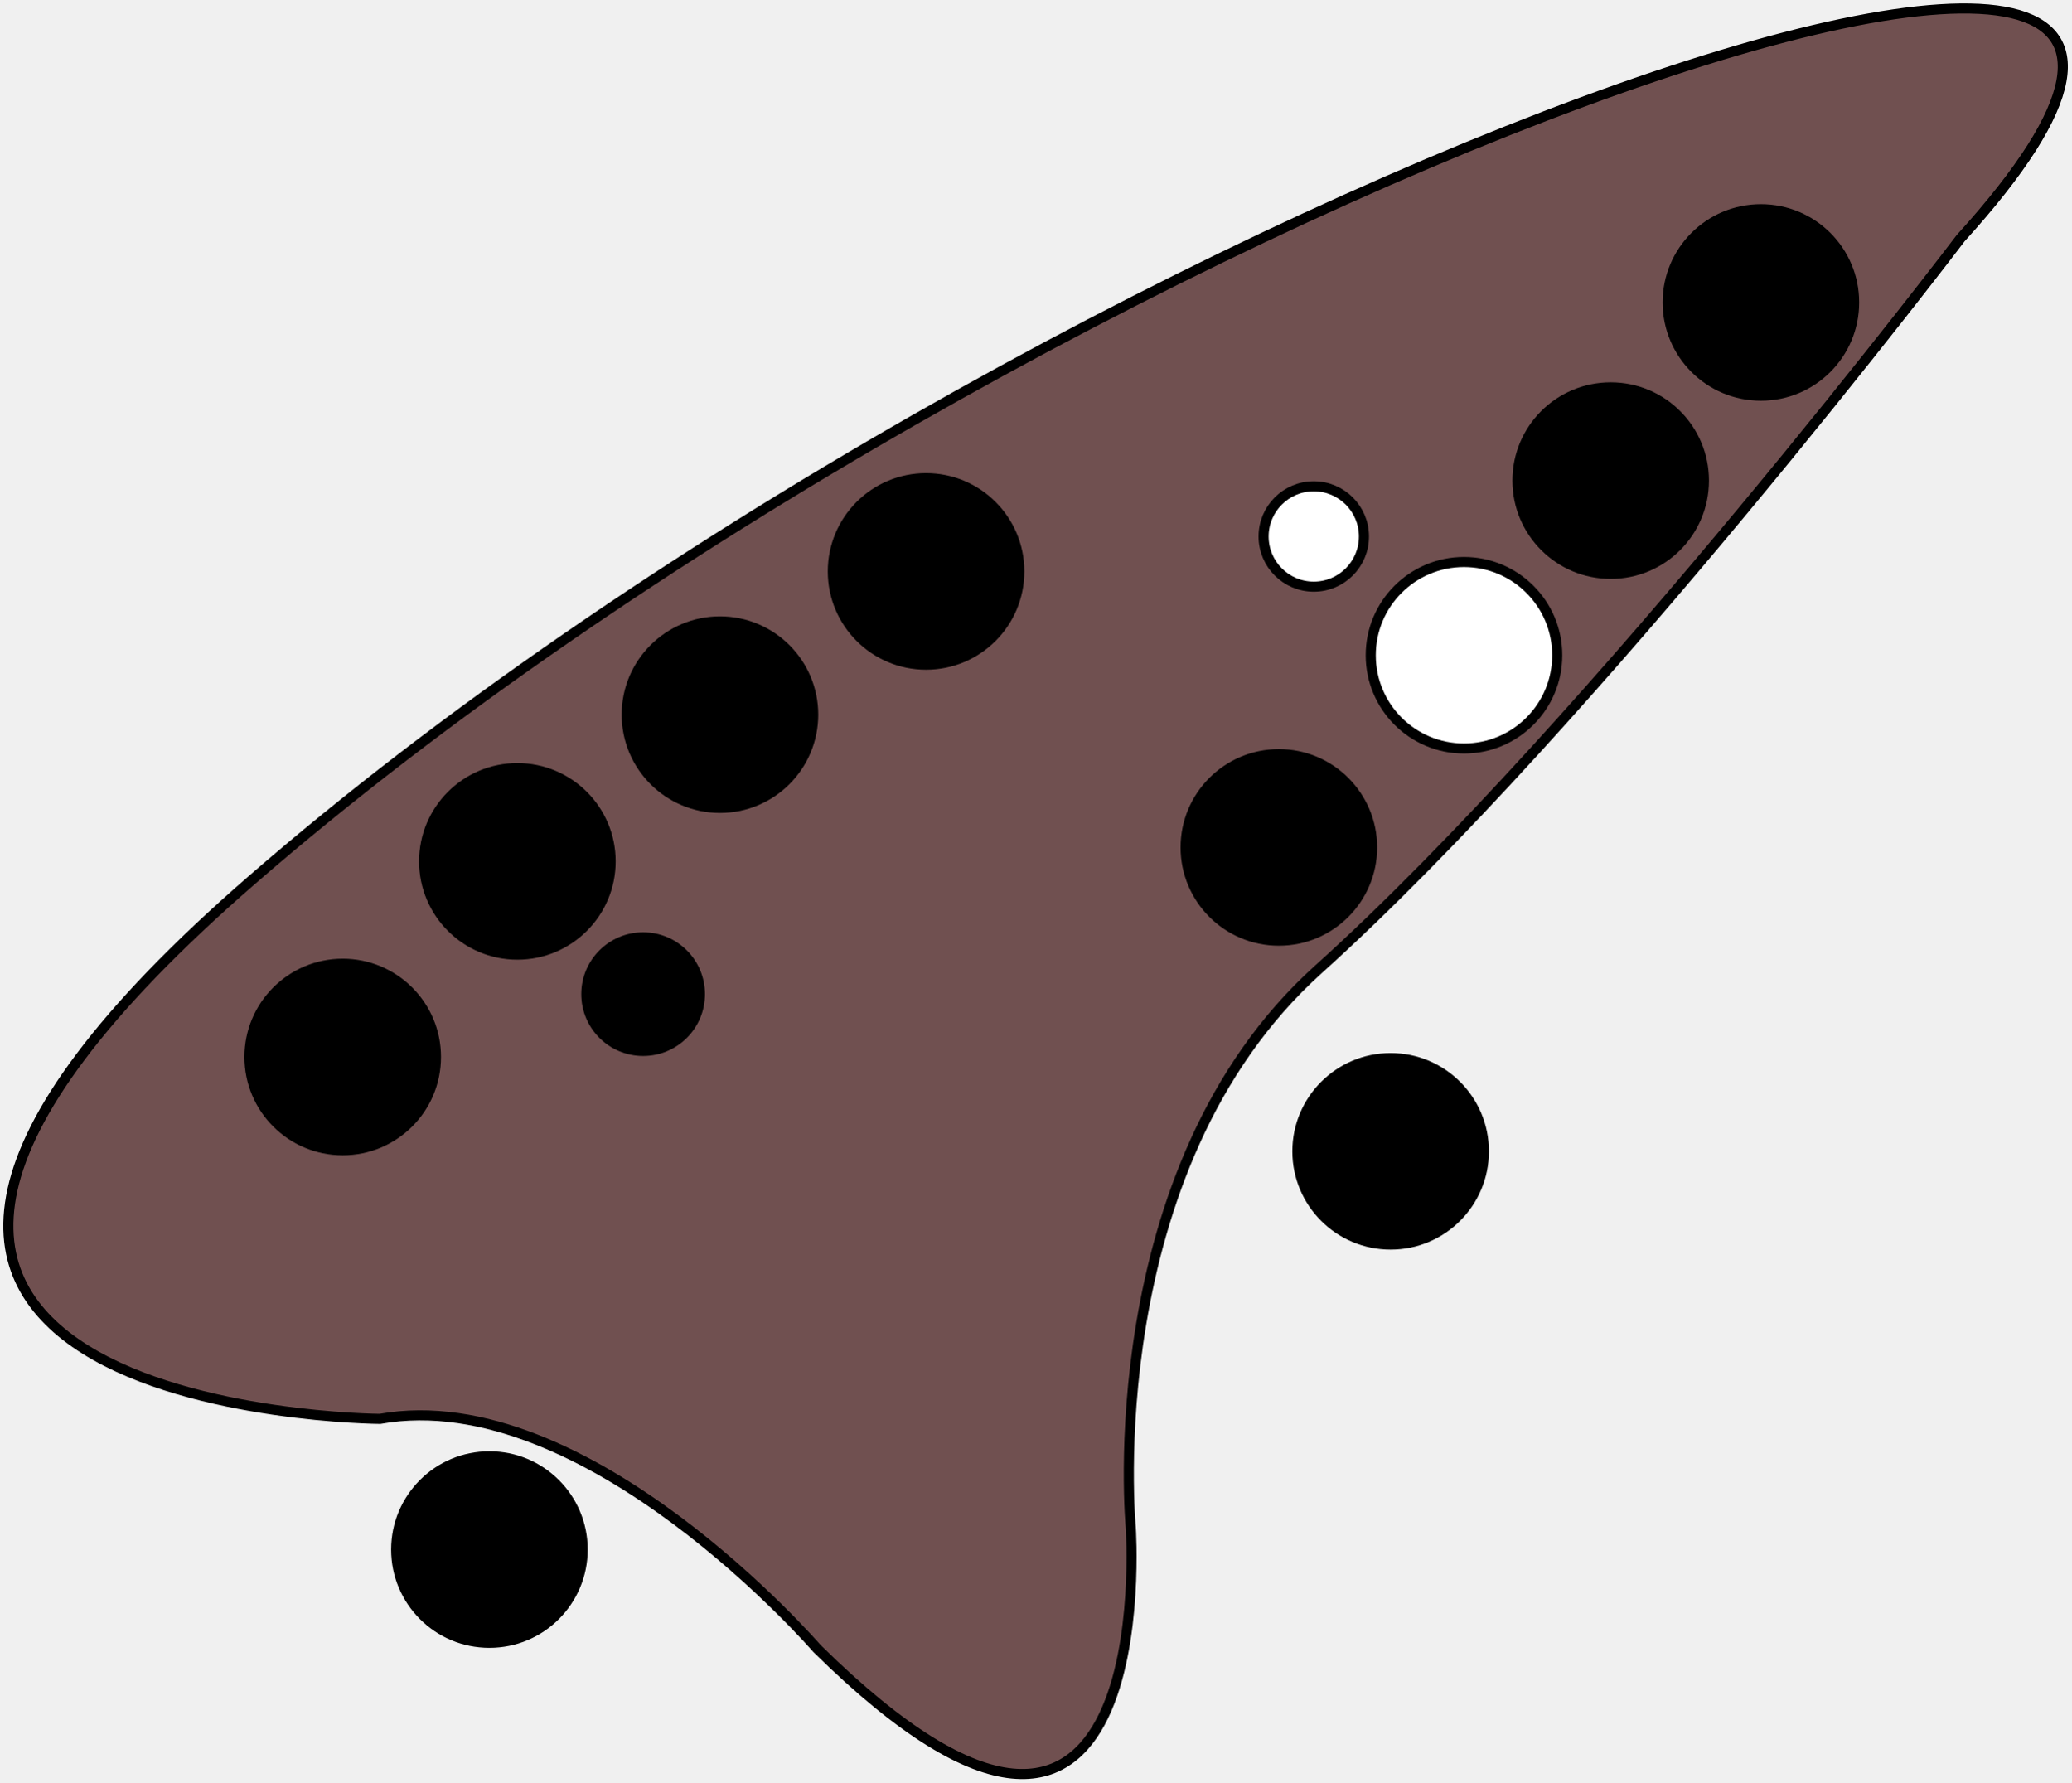
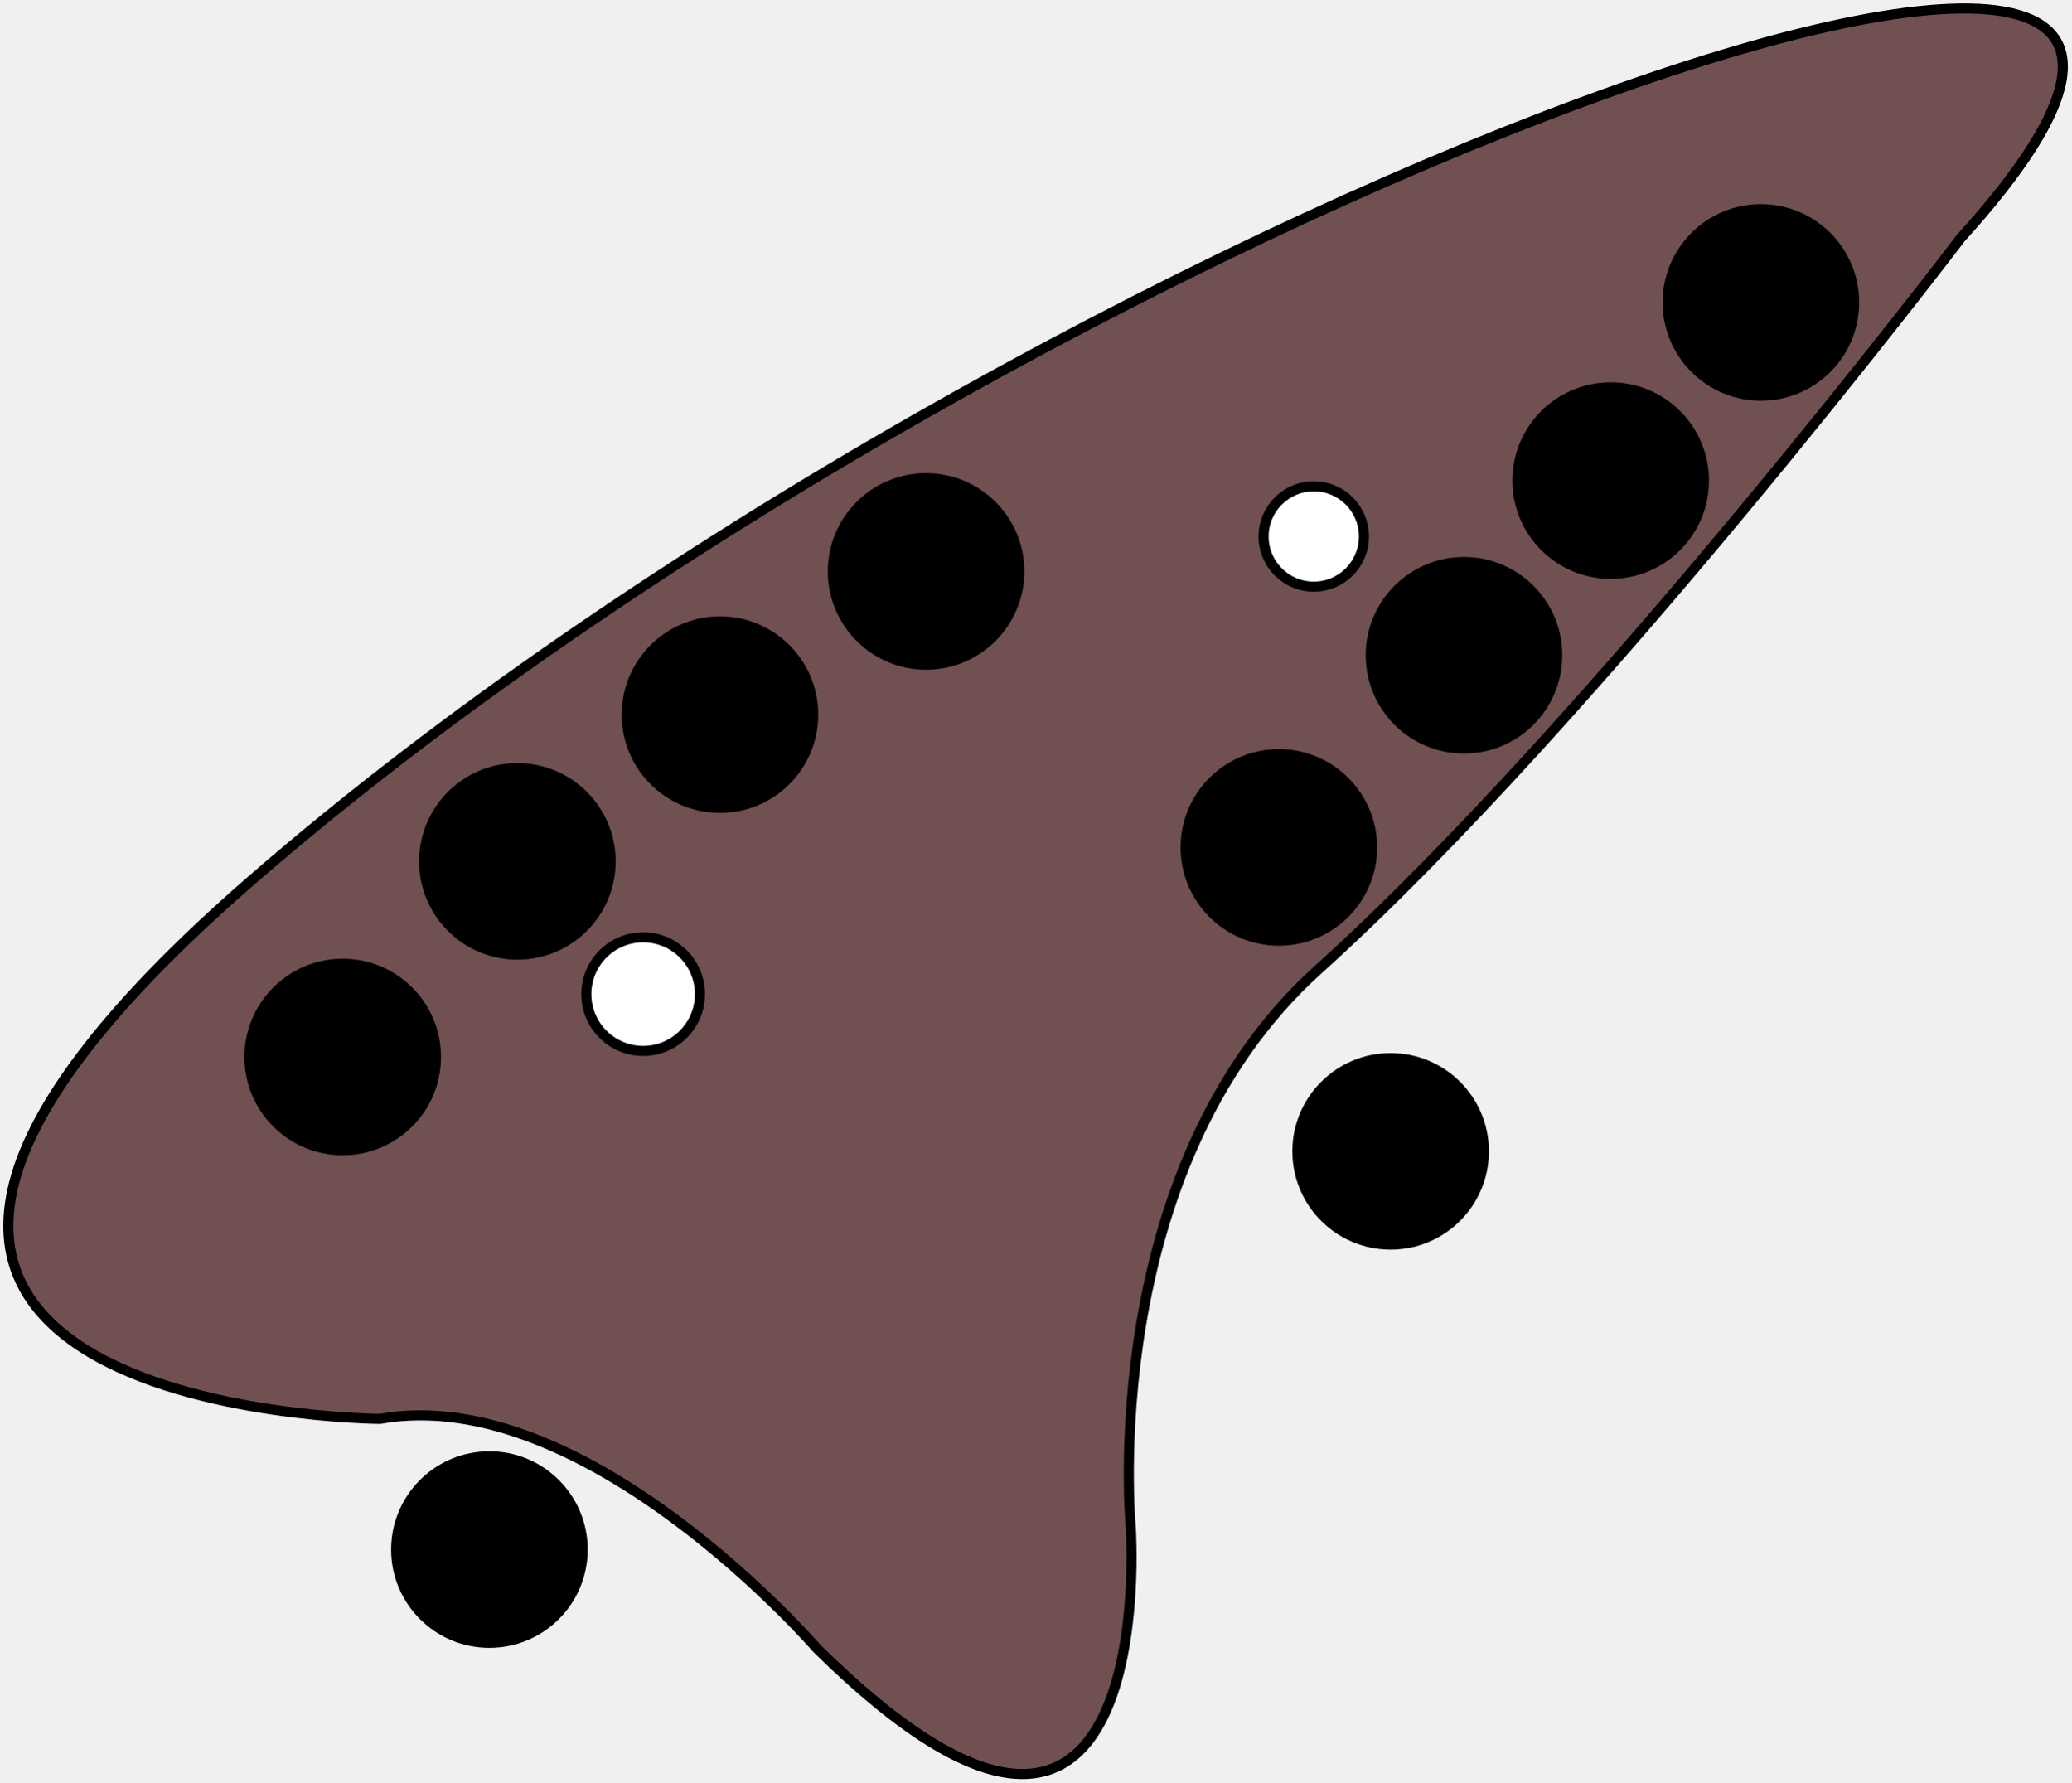
<svg xmlns="http://www.w3.org/2000/svg" width="82.138mm" height="70.682mm" viewBox="0 0 82.138 70.682" version="1.1" id="svg1">
  <defs id="defs1">
    <linearGradient id="swatch1">
      <stop style="stop-color:#ffffff;stop-opacity:1;" offset="0" id="stop1" />
    </linearGradient>
  </defs>
  <g id="layer1" transform="translate(-70.74366,-41.10124)">
    <path style="fill:#705050;fill-opacity:1;stroke:#000000;stroke-width:0.4;stroke-linecap:butt;stroke-linejoin:miter;stroke-dasharray:none;stroke-opacity:1" d="m 148.5,50.545 c 19.681,-21.707 -37.132,-1.162 -67.785,25.468 -24.344,21.148 5.094,21.354 5.094,21.354 8.195,-1.473 17.338,9.11 17.338,9.11 13.714,13.518 12.44,-4.8 12.44,-4.8 0,0 -1.371,-14.203 7.445,-22.138 C 133.948,69.715 148.5,50.545 148.5,50.545 Z" id="path13" />
    <g id="g1" transform="translate(1.662354,-1.800884)">
      <circle style="fill:#000000;fill-opacity:1;fill-rule:evenodd;stroke:#000000;stroke-width:0.4;stroke-dasharray:none;stroke-opacity:1" id="path2" cx="82.672" cy="84.817" r="3.698" />
      <circle style="fill:#000000;fill-opacity:1;fill-rule:evenodd;stroke:#000000;stroke-width:0.4;stroke-dasharray:none;stroke-opacity:1" id="path3" cx="89.599" cy="77.06" r="3.698" />
      <circle style="fill:#000000;fill-opacity:1;fill-rule:evenodd;stroke:#000000;stroke-width:0.4;stroke-dasharray:none;stroke-opacity:1" id="path4" cx="97.633" cy="71.241" r="3.698" />
      <circle style="fill:#000000;fill-opacity:1;fill-rule:evenodd;stroke:#000000;stroke-width:0.4;stroke-dasharray:none;stroke-opacity:1" id="path5" cx="105.807" cy="65.562" r="3.698" />
      <circle style="fill:#000000;fill-opacity:1;fill-rule:evenodd;stroke:#000000;stroke-width:0.4;stroke-dasharray:none;stroke-opacity:1" id="path8" cx="119.798" cy="76.506" r="3.698" />
-       <circle style="fill:#ffffff;fill-opacity:1;fill-rule:evenodd;stroke:#000000;stroke-width:0.4;stroke-dasharray:none;stroke-opacity:1" id="path9" cx="127.14" cy="68.886" r="3.698" />
+       <circle style="fill:#000000;fill-opacity:1;fill-rule:evenodd;stroke:#000000;stroke-width:0.4;stroke-dasharray:none;stroke-opacity:1" id="path9" cx="127.14" cy="68.886" r="3.698" />
      <circle style="fill:#000000;fill-opacity:1;fill-rule:evenodd;stroke:#000000;stroke-width:0.4;stroke-dasharray:none;stroke-opacity:1" id="path10" cx="132.958" cy="61.96" r="3.698" />
      <circle style="fill:#000000;fill-opacity:1;fill-rule:evenodd;stroke:#000000;stroke-width:0.4;stroke-dasharray:none;stroke-opacity:1" id="path11" cx="138.915" cy="54.895" r="3.698" />
      <circle style="fill:#000000;fill-opacity:1;fill-rule:evenodd;stroke:#000000;stroke-width:0.4;stroke-dasharray:none;stroke-opacity:1" id="path1" cx="88.49" cy="104.35" r="3.698" />
      <circle style="fill:#000000;fill-opacity:1;fill-rule:evenodd;stroke:#000000;stroke-width:0.4;stroke-dasharray:none;stroke-opacity:1" id="path7" cx="124.231" cy="88.558" r="3.698" />
-       <circle style="fill:#000000;fill-opacity:1;fill-rule:evenodd;stroke:#000000;stroke-width:0.4;stroke-dasharray:none;stroke-opacity:1" id="path6" cx="94.586" cy="82.324" r="2.253" />
+       <circle style="fill:#ffffff;fill-opacity:1;fill-rule:evenodd;stroke:#000000;stroke-width:0.4;stroke-dasharray:none;stroke-opacity:1" id="path6" cx="94.586" cy="82.324" r="2.253" />
      <circle style="fill:#ffffff;fill-opacity:1;fill-rule:evenodd;stroke:#000000;stroke-width:0.4;stroke-dasharray:none;stroke-opacity:1" id="path12" cx="121.183" cy="64.176" r="1.99" />
    </g>
  </g>
</svg>
